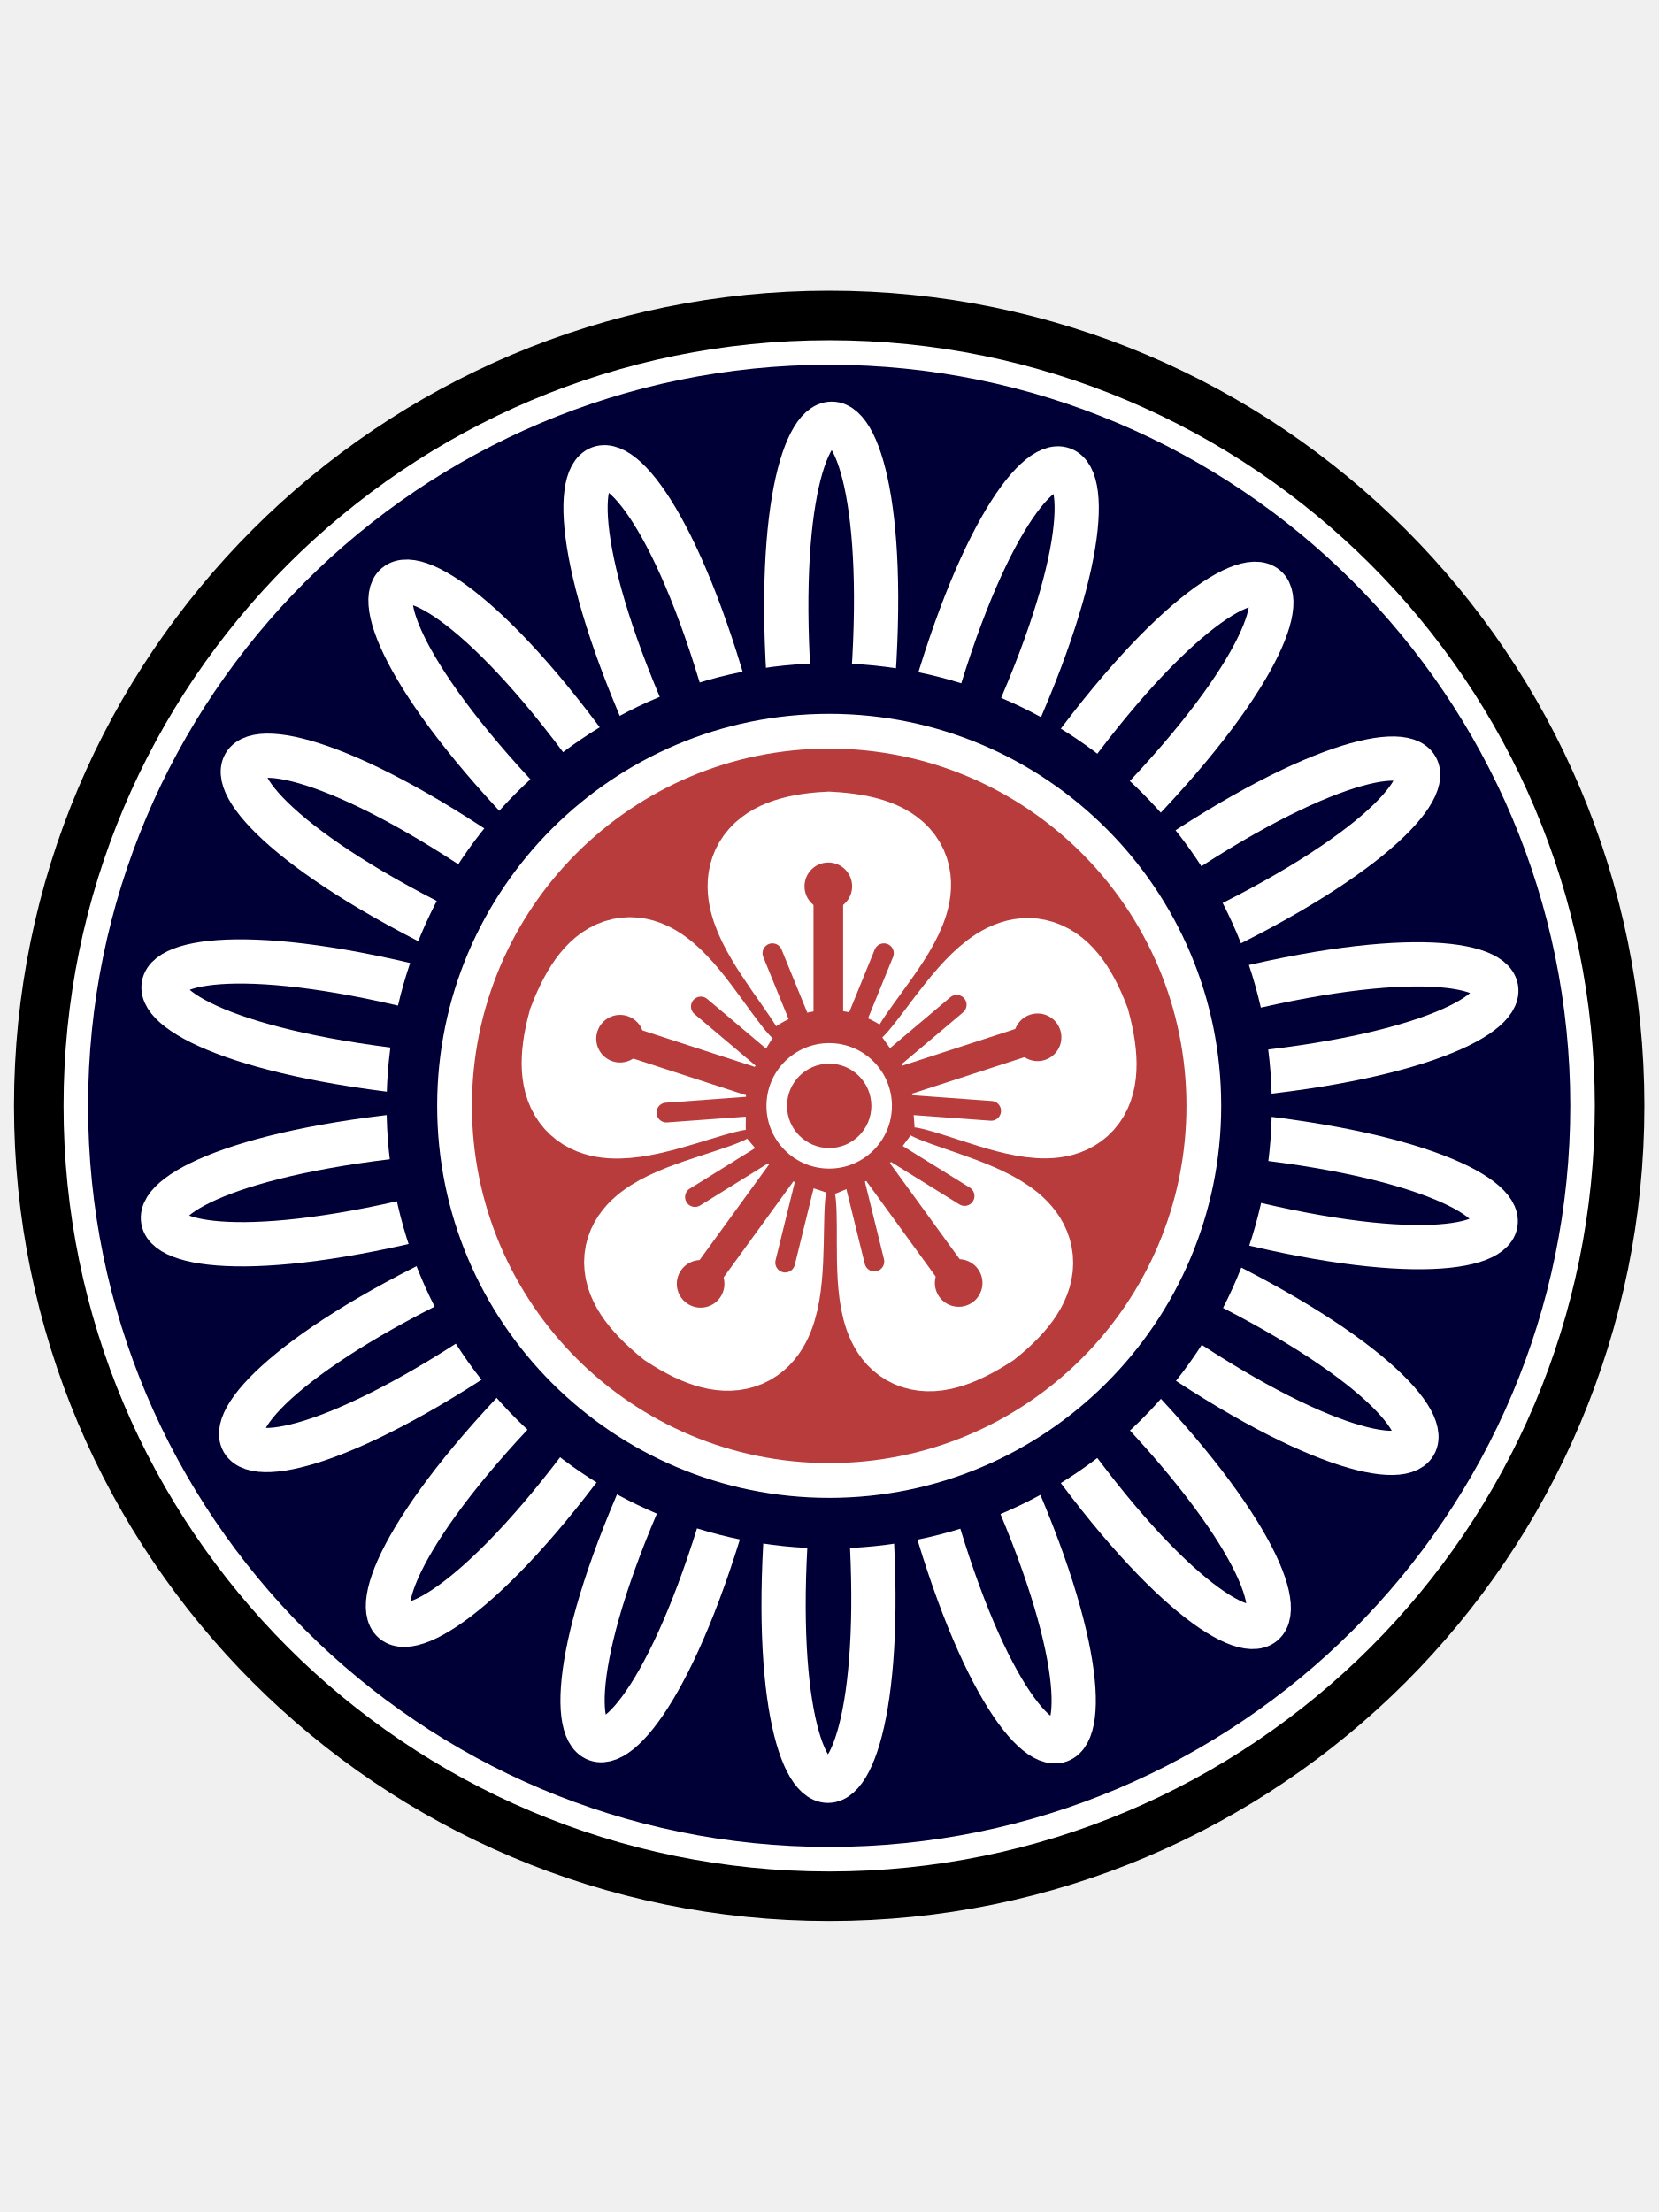
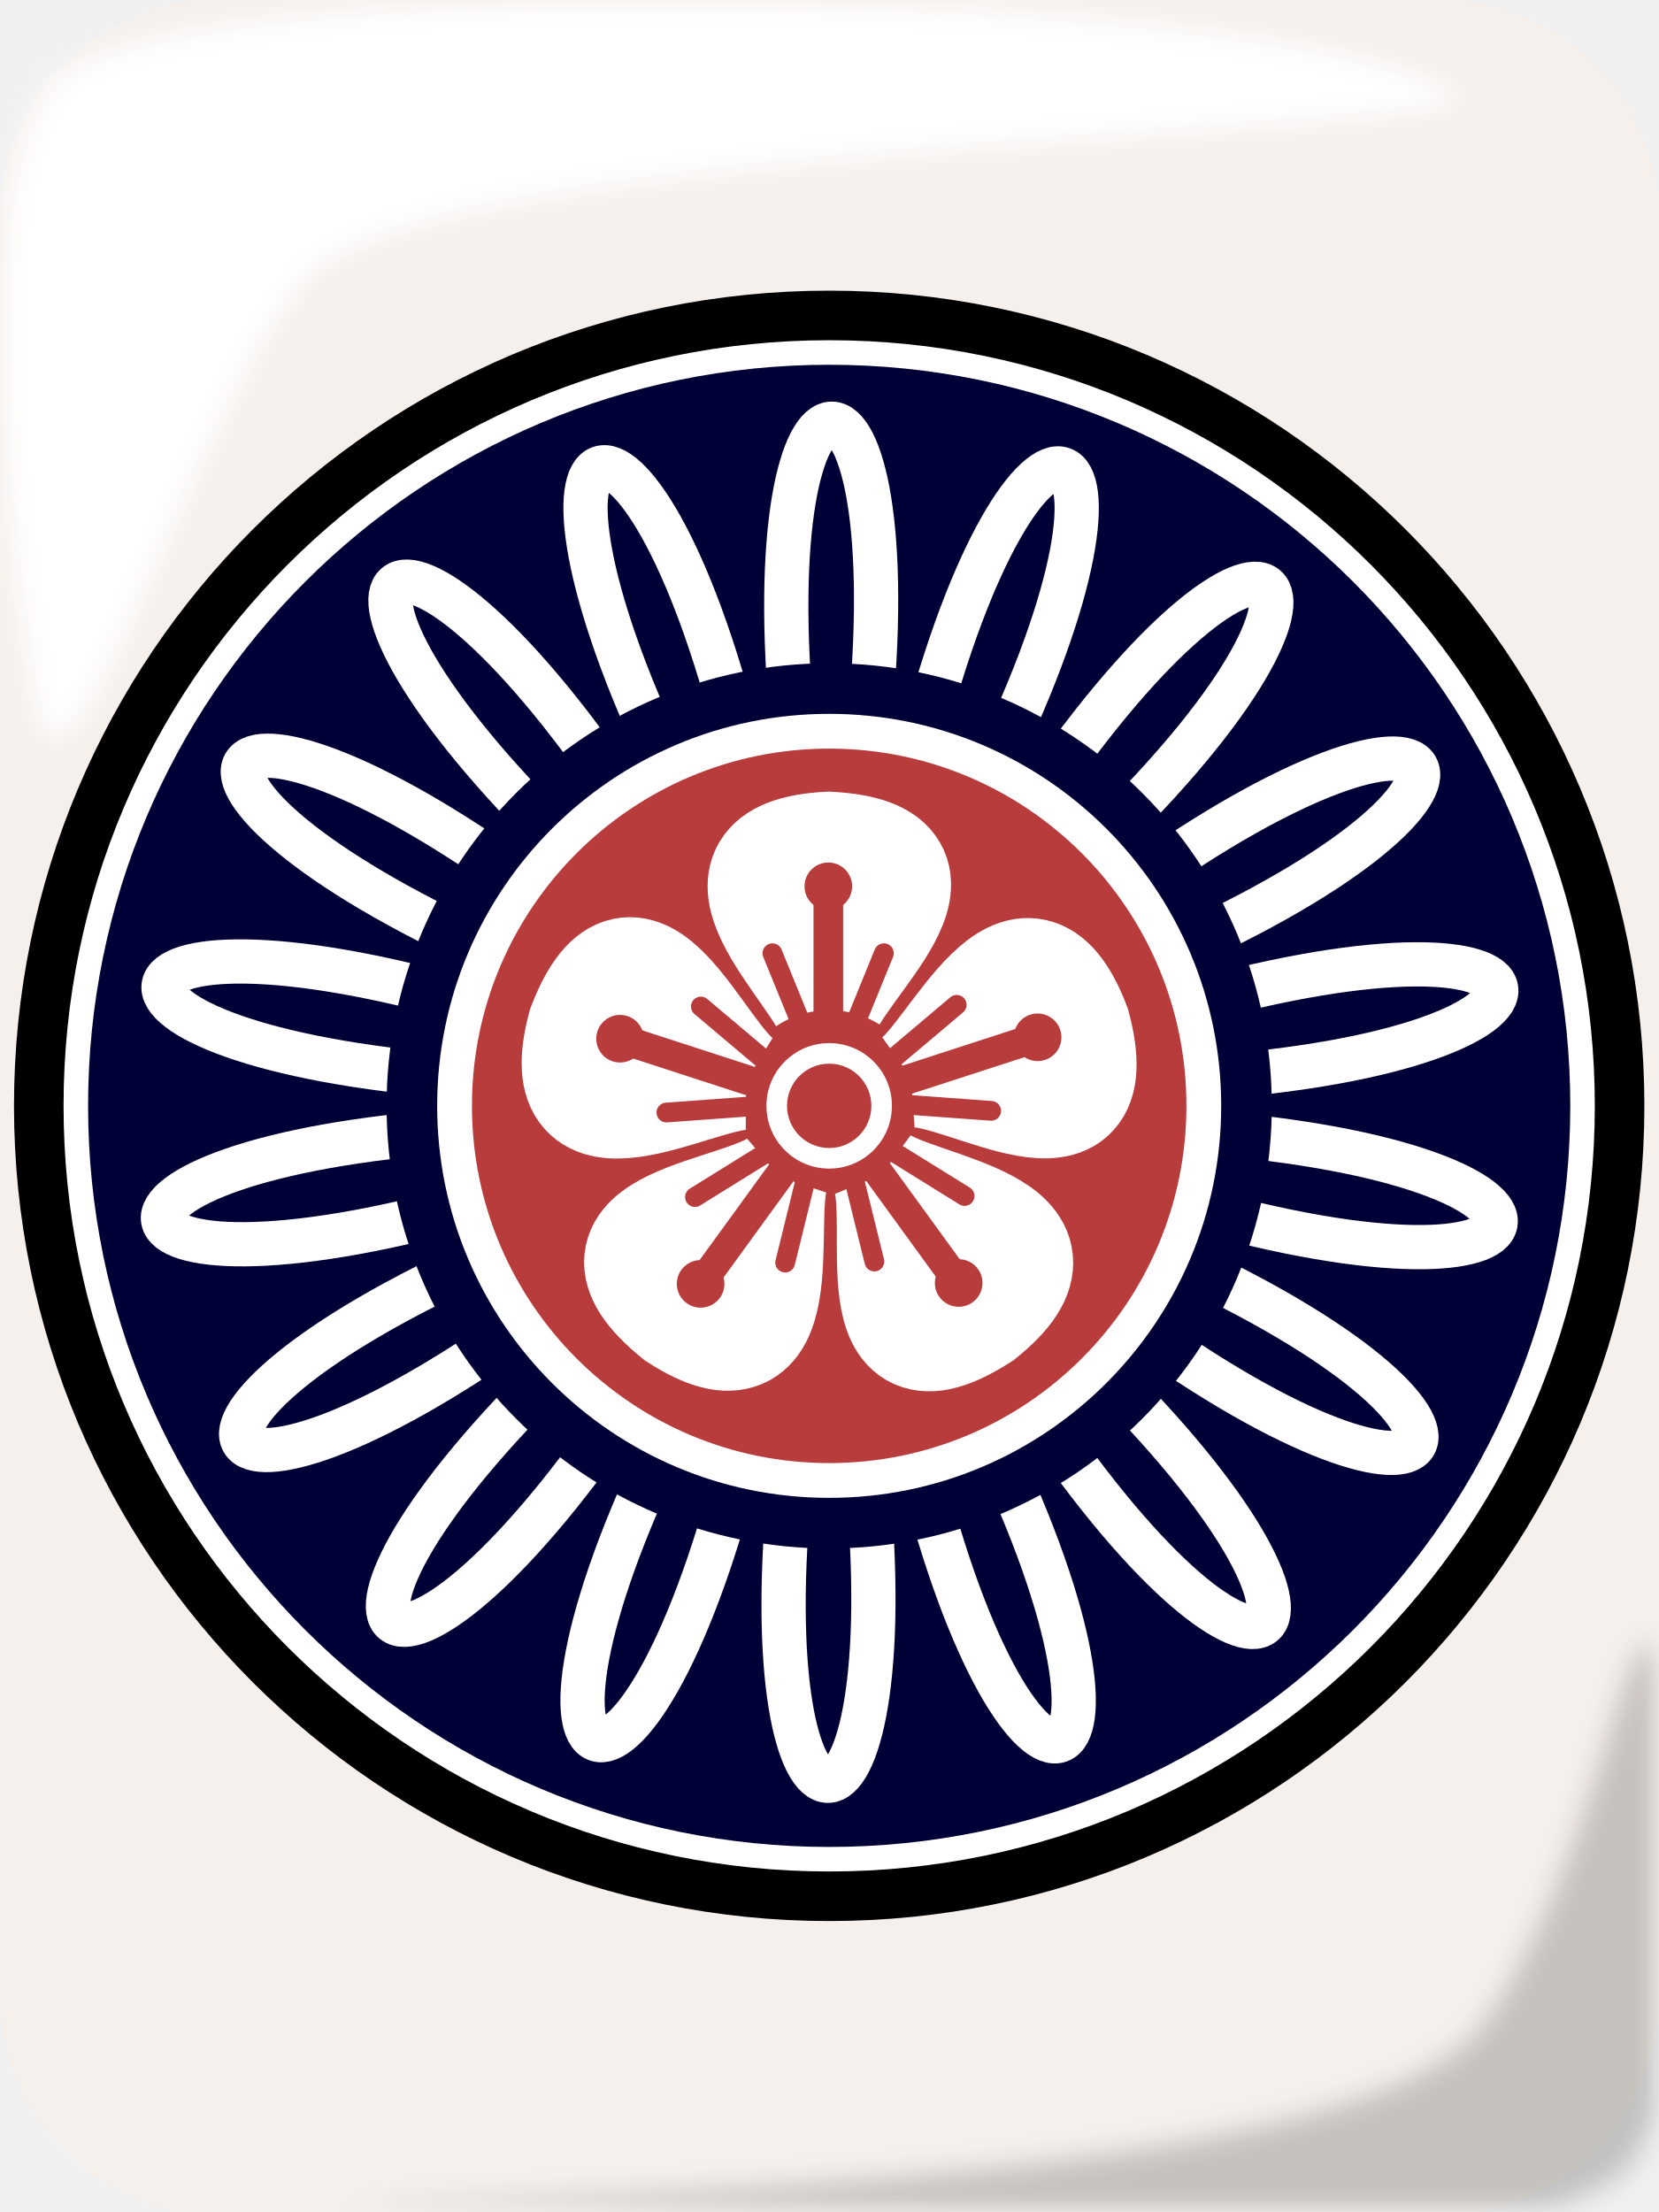
- <svg xmlns="http://www.w3.org/2000/svg" xmlns:ns1="http://www.openswatchbook.org/uri/2009/osb" xmlns:xlink="http://www.w3.org/1999/xlink" width="300" height="400" viewBox="0 0 300 400" id="svg2" version="1.1">
+ <svg xmlns="http://www.w3.org/2000/svg" xmlns:ns1="http://www.openswatchbook.org/uri/2009/osb" xmlns:xlink="http://www.w3.org/1999/xlink" width="300" height="400" viewBox="0 0 300 400">
+   <g id="layer1">
+     <path id="rect4164" fill="#f5f0eb" stroke="none" d="M 40 -0.079 L 260.059 -0.079 C 282.15 -0.079 300.059 17.83 300.059 39.921 L 300.059 360.699 C 300.059 382.791 282.15 400.699 260.059 400.699 L 40 400.699 C 17.909 400.699 0 382.791 0 360.699 L 0 39.921 C 0 17.83 17.909 -0.079 40 -0.079 Z" />
+     <filter id="filter1" x="0" y="0" width="300" height="400" filterUnits="userSpaceOnUse" primitiveUnits="userSpaceOnUse" color-interpolation-filters="sRGB">
+       <feGaussianBlur stdDeviation="2.51" />
+     </filter>
+     <path id="path4166" fill="#ffffff" fill-rule="evenodd" stroke="none" filter="url(#filter1)" d="M 5.75 123.96 C 1.059 94.745 -5.854 34.896 9.103 15.312 C 28.586 -7.759 234.691 -2.736 263.337 16.943 C 275.732 24.661 77.927 25.078 55.587 50.361 C 33.768 74.534 10.957 162.043 5.75 123.96 Z" />
+     <filter id="filter2" x="0" y="0" width="300" height="400" filterUnits="userSpaceOnUse" primitiveUnits="userSpaceOnUse" color-interpolation-filters="sRGB">
+       <feGaussianBlur stdDeviation="2.51" />
+     </filter>
+     <path id="path4221" fill="#000000" fill-opacity="0.196" fill-rule="evenodd" stroke="none" filter="url(#filter2)" d="M 300.202 300.507 C 303.529 309.821 310.451 368.961 294.884 391.134 C 274.607 417.254 75.448 407.592 63.329 401.066 C 52.255 395.749 241.933 401.007 268.18 366.199 C 289.774 336.198 294.681 284.021 300.202 300.507 Z" />
+   </g>
  <defs id="defs4">
    <linearGradient id="linearGradient10055" ns1:paint="solid">
      <stop style="stop-color:#000000;stop-opacity:1;" offset="0" id="stop10057" />
    </linearGradient>
    <marker orient="auto" refY="0" refX="0" id="Arrow1Lstart" style="overflow:visible">
      <path id="path4978" d="M 0,0 5,-5 -12.5,0 5,5 0,0 Z" style="fill:#000000;fill-opacity:1;fill-rule:evenodd;stroke:#ff5c00;stroke-width:1pt;stroke-opacity:1" transform="matrix(0.8,0,0,0.8,10,0)" />
    </marker>
    <clipPath clipPathUnits="userSpaceOnUse" id="clipPath4243">
      <circle style="opacity:1;fill:#000000;fill-opacity:0.297;fill-rule:nonzero;stroke:#000000;stroke-width:19.133;stroke-linecap:butt;stroke-linejoin:round;stroke-miterlimit:4;stroke-dasharray:none;stroke-dashoffset:0;stroke-opacity:1" id="circle4245" cx="-264.66" cy="-198.207" r="293.954" />
    </clipPath>
    <clipPath clipPathUnits="userSpaceOnUse" id="clipPath7847">
      <ellipse style="opacity:1;fill:#822600;fill-opacity:1;fill-rule:nonzero;stroke:none;stroke-width:12;stroke-linecap:round;stroke-linejoin:round;stroke-miterlimit:4;stroke-dasharray:none;stroke-dashoffset:0;stroke-opacity:1" id="ellipse7849" cx="394" cy="552.362" rx="349.495" ry="216" />
    </clipPath>
    <clipPath clipPathUnits="userSpaceOnUse" id="clipPath4243-1">
      <circle style="opacity:1;fill:#000000;fill-opacity:0.297;fill-rule:nonzero;stroke:#000000;stroke-width:19.133;stroke-linecap:butt;stroke-linejoin:round;stroke-miterlimit:4;stroke-dasharray:none;stroke-dashoffset:0;stroke-opacity:1" id="circle4245-4" cx="-264.66" cy="-198.207" r="293.954" />
    </clipPath>
    <clipPath clipPathUnits="userSpaceOnUse" id="clipPath7876">
      <circle style="opacity:1;fill:#000000;fill-opacity:0.297;fill-rule:nonzero;stroke:#000000;stroke-width:19.133;stroke-linecap:butt;stroke-linejoin:round;stroke-miterlimit:4;stroke-dasharray:none;stroke-dashoffset:0;stroke-opacity:1" id="circle7878" cx="-264.66" cy="-198.207" r="293.954" />
    </clipPath>
    <clipPath clipPathUnits="userSpaceOnUse" id="clipPath14693">
      <rect style="opacity:1;fill:#a53c3c;fill-opacity:1;fill-rule:nonzero;stroke:none;stroke-width:8;stroke-linecap:round;stroke-linejoin:round;stroke-miterlimit:4;stroke-dasharray:none;stroke-dashoffset:0;stroke-opacity:1" id="rect14695" width="131.784" height="168.821" x="-332.596" y="383.498" rx="1.255" ry="3.751" transform="matrix(0.9993908,-0.03489951,0.03489951,0.9993908,0,0)" />
    </clipPath>
    <clipPath clipPathUnits="userSpaceOnUse" id="clipPath14952">
      <ellipse style="opacity:1;fill:#a53c3c;fill-opacity:1;fill-rule:nonzero;stroke:none;stroke-width:7;stroke-linecap:round;stroke-linejoin:round;stroke-miterlimit:4;stroke-dasharray:none;stroke-dashoffset:0;stroke-opacity:1" id="ellipse14954" cx="-271.344" cy="647.256" rx="69.057" ry="116.911" transform="matrix(0.9993908,-0.03489951,0.03489951,0.9993908,0,0)" />
    </clipPath>
    <pattern y="0" x="0" height="6" width="6" patternUnits="userSpaceOnUse" id="EMFhbasepattern" />
  </defs>
  <g id="layer1" transform="translate(0,-652.3622)">
    <g id="g6641" transform="matrix(0.8933235,0,0,0.8933235,-207.3865,341.0307)">
      <circle r="160" cy="572.362" cx="400" id="path5446" style="opacity:1;fill:#ffffff;fill-opacity:1;fill-rule:nonzero;stroke:#000000;stroke-width:10.033;stroke-linecap:butt;stroke-linejoin:round;stroke-miterlimit:4;stroke-dasharray:none;stroke-dashoffset:0;stroke-opacity:1" />
      <circle r="145" cy="572.362" cx="400" id="path5448" style="opacity:1;fill:#000037;fill-opacity:1;fill-rule:nonzero;stroke:#000037;stroke-width:10.033;stroke-linecap:butt;stroke-linejoin:round;stroke-miterlimit:4;stroke-dasharray:none;stroke-dashoffset:0;stroke-opacity:1" />
      <g transform="translate(0.3535534,0)" id="g5971">
        <path style="fill:none;fill-rule:evenodd;stroke:#ffffff;stroke-width:8.955;stroke-linecap:round;stroke-linejoin:miter;stroke-miterlimit:4;stroke-dasharray:none;stroke-opacity:1" d="m 392.327,496.481 c -8.272,-82.935 24.083,-82.939 15.287,0" id="path5460" />
        <g id="g5914" transform="translate(-31,-64.5)">
          <use height="100%" width="100%" id="use5880" transform="matrix(0.9396926,0.3420201,-0.3420201,0.9396926,250.3918,-36.96823)" xlink:href="#path5460" y="0" x="0" />
          <use height="100%" width="100%" id="use5882" transform="matrix(0.7660444,0.6427876,-0.6427876,0.7660444,491.6243,-58.03153)" xlink:href="#path5460" y="0" x="0" />
          <use height="100%" width="100%" id="use5884" transform="matrix(0.5,0.8660254,-0.8660254,0.5,725.5127,4.681811)" xlink:href="#path5460" y="0" x="0" />
          <use height="100%" width="100%" id="use5886" transform="matrix(0.1736482,0.9848077,-0.9848077,0.1736482,923.8467,143.6076)" xlink:href="#path5460" y="0" x="0" />
          <use height="100%" width="100%" id="use5888" transform="matrix(-0.1736482,0.9848077,-0.9848077,-0.1736482,1062.704,341.9894)" xlink:href="#path5460" y="0" x="0" />
          <use height="100%" width="100%" id="use5890" transform="matrix(-0.5,0.8660254,-0.8660254,-0.5,1125.337,575.8994)" xlink:href="#path5460" y="0" x="0" />
          <use height="100%" width="100%" id="use5892" transform="matrix(-0.7660444,0.6427876,-0.6427876,-0.7660444,1104.191,817.1246)" xlink:href="#path5460" y="0" x="0" />
          <use height="100%" width="100%" id="use5894" transform="matrix(-0.9396926,0.3420201,-0.3420201,-0.9396926,1001.816,1036.57)" xlink:href="#path5460" y="0" x="0" />
          <use height="100%" width="100%" id="use5896" transform="matrix(-1,0,0,-1,830.5604,1207.766)" xlink:href="#path5460" y="0" x="0" />
          <use height="100%" width="100%" id="use5898" transform="matrix(-0.9396926,-0.3420201,0.3420201,-0.9396926,611.0801,1310.066)" xlink:href="#path5460" y="0" x="0" />
          <use height="100%" width="100%" id="use5900" transform="matrix(-0.7660444,-0.6427876,0.6427876,-0.7660444,369.8477,1331.129)" xlink:href="#path5460" y="0" x="0" />
          <use height="100%" width="100%" id="use5902" transform="matrix(-0.5,-0.8660254,0.8660254,-0.5,135.9593,1268.416)" xlink:href="#path5460" y="0" x="0" />
          <use height="100%" width="100%" id="use5904" transform="matrix(-0.1736482,-0.9848077,0.9848077,-0.1736482,-62.37476,1129.49)" xlink:href="#path5460" y="0" x="0" />
          <use height="100%" width="100%" id="use5906" transform="matrix(0.1736482,-0.9848077,0.9848077,0.1736482,-201.2323,931.1081)" xlink:href="#path5460" y="0" x="0" />
          <use height="100%" width="100%" id="use5908" transform="matrix(0.5,-0.8660254,0.8660254,0.5,-263.8652,697.1981)" xlink:href="#path5460" y="0" x="0" />
          <use height="100%" width="100%" id="use5910" transform="matrix(0.7660444,-0.6427876,0.6427876,0.7660444,-242.7189,455.9729)" xlink:href="#path5460" y="0" x="0" />
          <use height="100%" width="100%" id="use5912" transform="matrix(0.9396926,-0.3420201,0.3420201,0.9396926,-140.3441,236.5278)" xlink:href="#path5460" y="0" x="0" />
        </g>
      </g>
      <circle r="84.474" cy="572.362" cx="400" id="path5454" style="opacity:1;fill:#ffffff;fill-opacity:1;fill-rule:nonzero;stroke:#000037;stroke-width:10.24;stroke-linecap:butt;stroke-linejoin:round;stroke-miterlimit:4;stroke-dasharray:none;stroke-dashoffset:0;stroke-opacity:1" />
      <circle r="72.315" cy="572.362" cx="400" id="path5992" style="opacity:1;fill:#b93c3c;fill-opacity:1;fill-rule:nonzero;stroke:none;stroke-width:12;stroke-linecap:round;stroke-linejoin:round;stroke-miterlimit:4;stroke-dasharray:none;stroke-dashoffset:0;stroke-opacity:1" />
      <g transform="translate(-0.1767767,0.08838835)" id="g6038">
        <path style="fill:none;fill-rule:evenodd;stroke:#ffffff;stroke-width:23.11;stroke-linecap:butt;stroke-linejoin:miter;stroke-miterlimit:4;stroke-dasharray:none;stroke-opacity:1" d="m 401.332,554.245 c -3.145,-9.94 -29.568,-32.568 -1.222,-34.015 29.37,1.601 0.871,23.529 -1.719,34.178" id="path5994" />
        <path style="fill:none;fill-rule:evenodd;stroke:#b93c3c;stroke-width:6;stroke-linecap:round;stroke-linejoin:round;stroke-miterlimit:4;stroke-dasharray:none;stroke-opacity:1" d="m 400,555.191 0,-25.658" id="path6018" />
        <circle style="opacity:1;fill:#b93c3c;fill-opacity:1;fill-rule:nonzero;stroke:none;stroke-width:3;stroke-linecap:round;stroke-linejoin:round;stroke-miterlimit:4;stroke-dasharray:none;stroke-dashoffset:0;stroke-opacity:1" id="path6028" cx="400" cy="527.834" r="4.819" />
        <path style="fill:none;fill-rule:evenodd;stroke:#b93c3c;stroke-width:4;stroke-linecap:round;stroke-linejoin:miter;stroke-miterlimit:4;stroke-dasharray:none;stroke-opacity:1" d="m 404.688,557.487 6.565,-16.11" id="path6030" />
        <use x="0" y="0" xlink:href="#path6030" id="use6032" width="100%" height="100%" transform="matrix(-1,0,0,1,799.9375,0)" />
      </g>
      <circle r="16.035" cy="572.362" cx="400" id="path6010" style="opacity:1;fill:#ffffff;fill-opacity:1;fill-rule:nonzero;stroke:#b93c3c;stroke-width:6.67;stroke-linecap:round;stroke-linejoin:round;stroke-miterlimit:4;stroke-dasharray:none;stroke-dashoffset:0;stroke-opacity:1" />
      <circle r="8.537" cy="572.362" cx="400" id="path6016" style="opacity:1;fill:#b93c3c;fill-opacity:1;fill-rule:nonzero;stroke:none;stroke-width:6;stroke-linecap:round;stroke-linejoin:round;stroke-miterlimit:4;stroke-dasharray:none;stroke-dashoffset:0;stroke-opacity:1" />
      <use height="100%" width="100%" transform="matrix(0.309017,-0.9510565,0.9510565,0.309017,-267.9708,775.8868)" id="use6047" xlink:href="#g6038" y="0" x="0" />
      <use height="100%" width="100%" transform="matrix(0.309017,-0.9510565,0.9510565,0.309017,-267.9708,775.8868)" id="use6049" xlink:href="#use6047" y="0" x="0" />
      <use height="100%" width="100%" transform="matrix(0.309017,-0.9510565,0.9510565,0.309017,-267.9708,775.8868)" id="use6051" xlink:href="#use6049" y="0" x="0" />
      <use height="100%" width="100%" transform="matrix(0.309017,-0.9510565,0.9510565,0.309017,-267.9708,775.8868)" id="use6053" xlink:href="#use6051" y="0" x="0" />
    </g>
  </g>
</svg>
